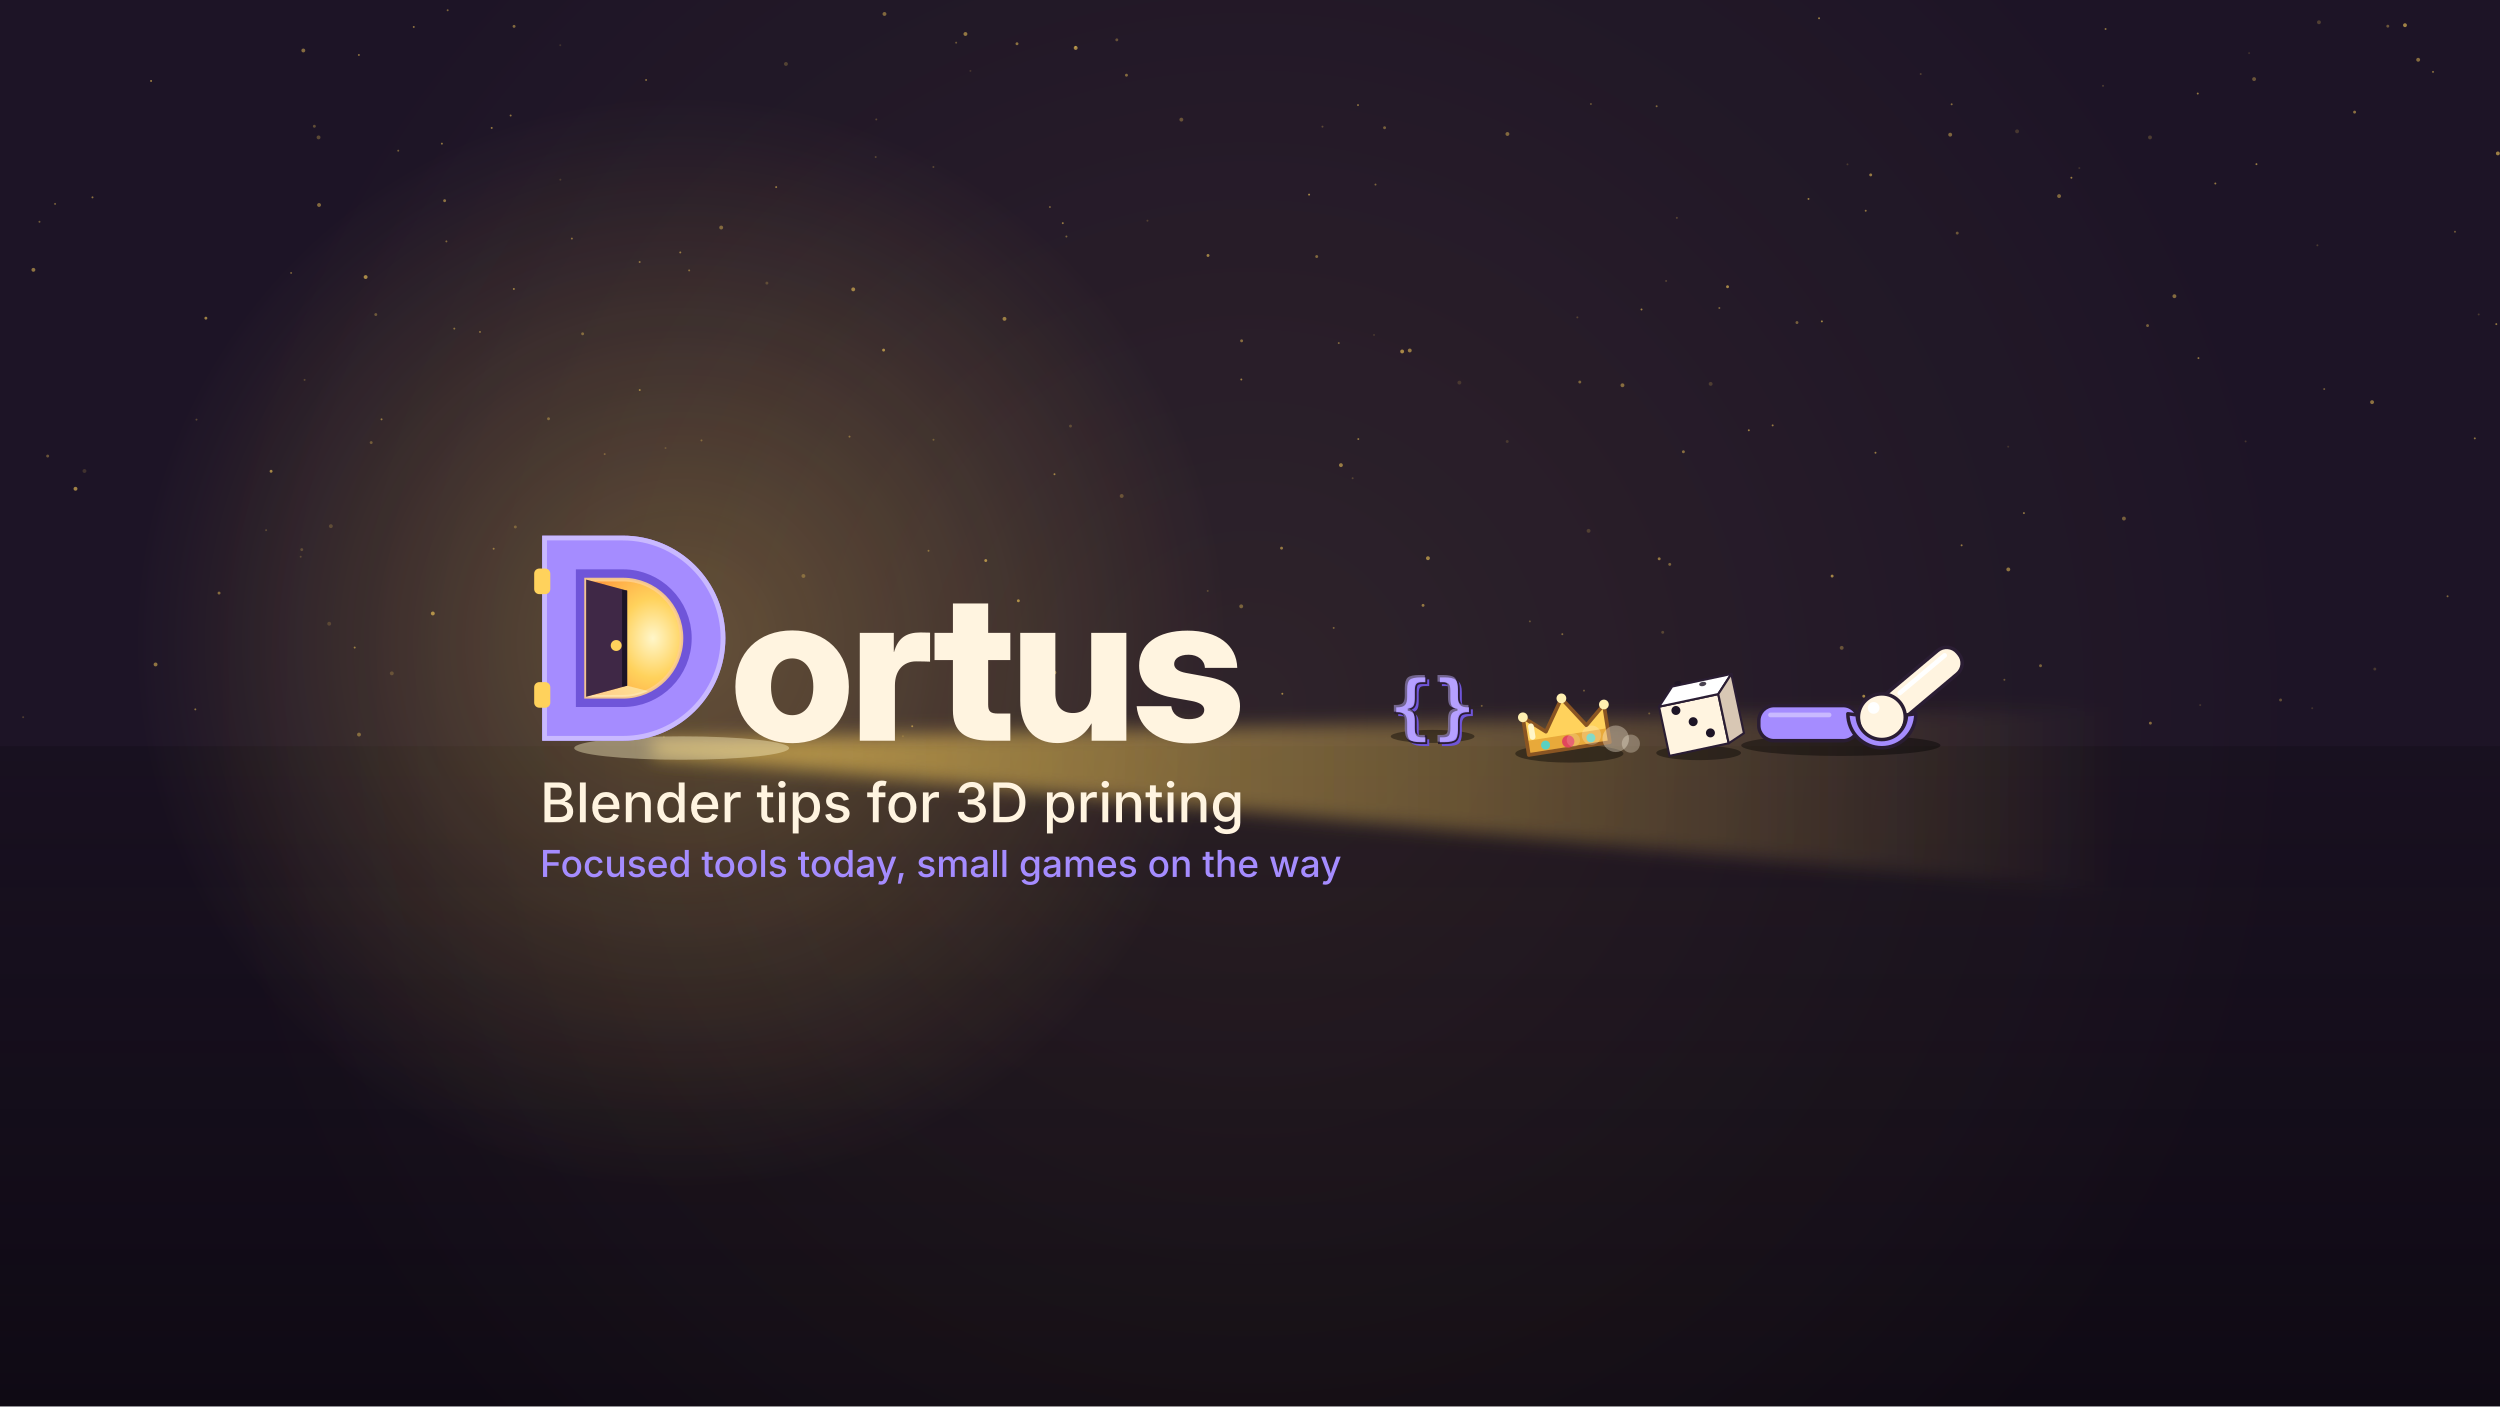
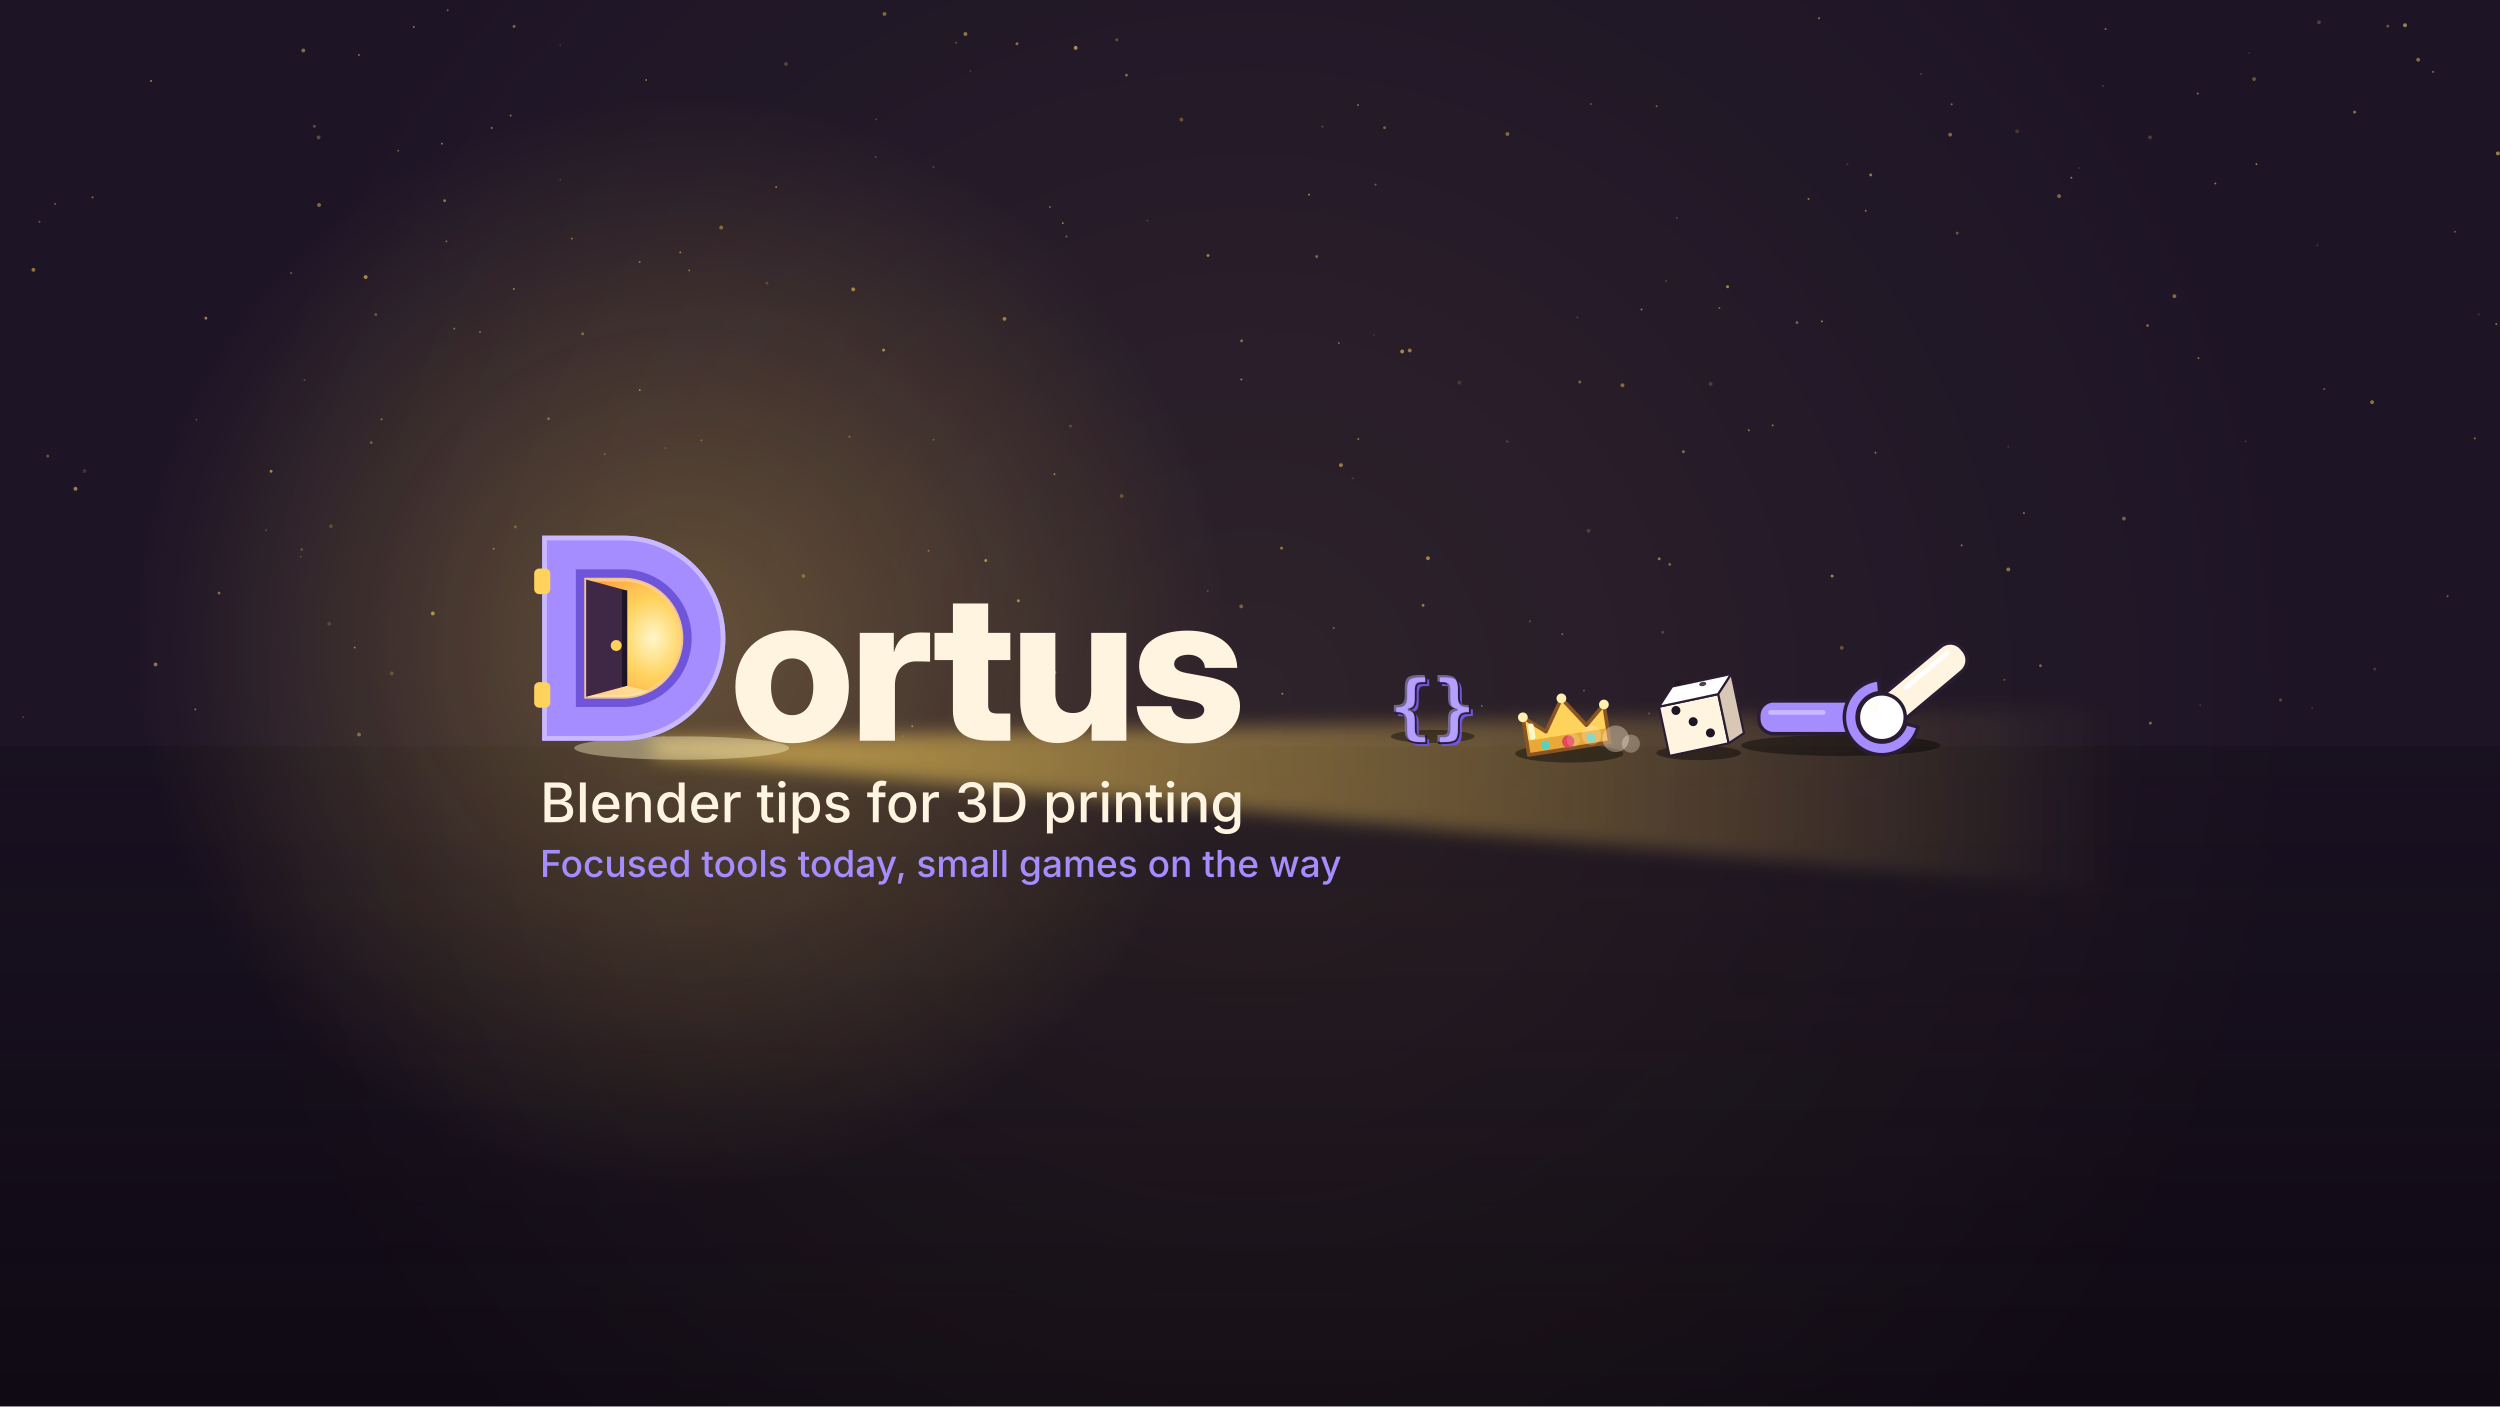
<svg xmlns="http://www.w3.org/2000/svg" width="2560" height="1440" viewBox="0 0 2560 1440">
  <defs>
    <radialGradient id="licht" cx="0.7" cy="0.5" r="0.75">
      <stop offset="0" stop-color="#fff6c9" />
      <stop offset="0.45" stop-color="#ffd25c" />
      <stop offset="1" stop-color="#ff9a3c" />
    </radialGradient>
    <linearGradient id="straal" x1="0" y1="0" x2="1" y2="0">
      <stop offset="0" stop-color="#ffd25c" stop-opacity="0.55" />
      <stop offset="1" stop-color="#ffd25c" stop-opacity="0" />
    </linearGradient>
    <linearGradient id="vloer" x1="0" y1="0" x2="0" y2="1">
      <stop offset="0" stop-color="#ffd25c" stop-opacity="0.5" />
      <stop offset="1" stop-color="#ffd25c" stop-opacity="0" />
    </linearGradient>
    <linearGradient id="vloerdonker" x1="0" y1="0" x2="0" y2="1">
      <stop offset="0" stop-color="#140d1a" stop-opacity="0.5" />
      <stop offset="1" stop-color="#0f0a14" />
    </linearGradient>
    <radialGradient id="gloed" cx="0.5" cy="0.5" r="0.5">
      <stop offset="0" stop-color="#ffd25c" stop-opacity="0.35" />
      <stop offset="1" stop-color="#ffd25c" stop-opacity="0" />
    </radialGradient>
  </defs>
  <defs>
    <linearGradient id="bb" x1="0" y1="0" x2="1" y2="0">
      <stop offset="0" stop-color="#ffd25c" stop-opacity="0.6" />
      <stop offset="0.55" stop-color="#ffd25c" stop-opacity="0.3" />
      <stop offset="1" stop-color="#ffd25c" stop-opacity="0" />
    </linearGradient>
    <filter id="zb" x="-0.1" y="-0.5" width="1.2" height="2">
      <feGaussianBlur stdDeviation="9" />
    </filter>
  </defs>
  <rect width="2560" height="1440" fill="#1d1426" />
  <rect y="764" width="2560" height="676" fill="url(#vloerdonker)" />
  <circle cx="697" cy="658" r="560" fill="url(#gloed)" opacity="0.85" />
  <circle cx="1280" cy="720" r="1100" fill="url(#gloed)" opacity="0.22" />
  <circle cx="2367.7" cy="725.2" r="1.0" fill="#ffd25c" fill-opacity="0.16" />
  <circle cx="785.3" cy="289.9" r="1.5" fill="#ffd25c" fill-opacity="0.21" />
  <circle cx="491.5" cy="339.9" r="1.0" fill="#ffd25c" fill-opacity="0.43" />
  <circle cx="2308.2" cy="81.0" r="2.0" fill="#ffd25c" fill-opacity="0.34" />
  <circle cx="1312.3" cy="561.3" r="1.5" fill="#ffd25c" fill-opacity="0.50" />
  <circle cx="526.4" cy="27.0" r="1.5" fill="#ffd25c" fill-opacity="0.45" />
  <circle cx="1589.7" cy="742.1" r="1.5" fill="#ffd25c" fill-opacity="0.40" />
  <circle cx="2202.0" cy="740.5" r="1.5" fill="#ffd25c" fill-opacity="0.45" />
  <circle cx="804.8" cy="65.5" r="2.0" fill="#ffd25c" fill-opacity="0.23" />
  <circle cx="1236.7" cy="605.1" r="1.0" fill="#ffd25c" fill-opacity="0.23" />
  <circle cx="457.1" cy="247.2" r="1.0" fill="#ffd25c" fill-opacity="0.41" />
  <circle cx="210.8" cy="325.8" r="1.5" fill="#ffd25c" fill-opacity="0.57" />
  <circle cx="718.3" cy="451.0" r="1.0" fill="#ffd25c" fill-opacity="0.32" />
  <circle cx="738.5" cy="233.0" r="2.0" fill="#ffd25c" fill-opacity="0.40" />
  <circle cx="661.6" cy="81.9" r="1.0" fill="#ffd25c" fill-opacity="0.47" />
  <circle cx="2121.1" cy="182.0" r="1.0" fill="#ffd25c" fill-opacity="0.56" />
  <circle cx="1517.3" cy="722.8" r="1.0" fill="#ffd25c" fill-opacity="0.35" />
  <circle cx="86.5" cy="482.3" r="2.0" fill="#ffd25c" fill-opacity="0.16" />
  <circle cx="2072.5" cy="525.4" r="1.0" fill="#ffd25c" fill-opacity="0.51" />
  <circle cx="2429.0" cy="411.8" r="2.0" fill="#ffd25c" fill-opacity="0.49" />
  <circle cx="886.1" cy="744.9" r="2.0" fill="#ffd25c" fill-opacity="0.37" />
  <circle cx="94.7" cy="202.1" r="1.0" fill="#ffd25c" fill-opacity="0.49" />
  <circle cx="1175.0" cy="226.0" r="1.0" fill="#ffd25c" fill-opacity="0.20" />
  <circle cx="1354.2" cy="129.7" r="1.0" fill="#ffd25c" fill-opacity="0.26" />
  <circle cx="1079.7" cy="688.7" r="2.0" fill="#ffd25c" fill-opacity="0.49" />
  <circle cx="1680.9" cy="316.9" r="1.0" fill="#ffd25c" fill-opacity="0.55" />
  <circle cx="1760.6" cy="315.4" r="1.0" fill="#ffd25c" fill-opacity="0.40" />
  <circle cx="1088.3" cy="228.5" r="1.0" fill="#ffd25c" fill-opacity="0.52" />
  <circle cx="277.6" cy="482.6" r="1.5" fill="#ffd25c" fill-opacity="0.58" />
  <circle cx="1865.6" cy="329.1" r="1.0" fill="#ffd25c" fill-opacity="0.58" />
  <circle cx="201.2" cy="429.7" r="1.0" fill="#ffd25c" fill-opacity="0.26" />
  <circle cx="1435.8" cy="359.9" r="2.0" fill="#ffd25c" fill-opacity="0.59" />
  <circle cx="696.6" cy="258.5" r="1.0" fill="#ffd25c" fill-opacity="0.50" />
  <circle cx="363.2" cy="663.1" r="1.0" fill="#ffd25c" fill-opacity="0.51" />
  <circle cx="77.3" cy="500.5" r="2.0" fill="#ffd25c" fill-opacity="0.58" />
  <circle cx="1075.1" cy="212.0" r="1.0" fill="#ffd25c" fill-opacity="0.39" />
  <circle cx="762.4" cy="687.1" r="1.0" fill="#ffd25c" fill-opacity="0.25" />
  <circle cx="159.3" cy="680.4" r="2.0" fill="#ffd25c" fill-opacity="0.50" />
  <circle cx="1723.8" cy="462.6" r="1.5" fill="#ffd25c" fill-opacity="0.46" />
  <circle cx="1042.8" cy="615.2" r="1.5" fill="#ffd25c" fill-opacity="0.58" />
  <circle cx="873.7" cy="296.3" r="2.0" fill="#ffd25c" fill-opacity="0.55" />
  <circle cx="1709.8" cy="577.9" r="1.5" fill="#ffd25c" fill-opacity="0.39" />
  <circle cx="1769.0" cy="293.6" r="1.5" fill="#ffd25c" fill-opacity="0.59" />
  <circle cx="374.4" cy="283.7" r="2.0" fill="#ffd25c" fill-opacity="0.60" />
  <circle cx="710.5" cy="588.4" r="1.0" fill="#ffd25c" fill-opacity="0.54" />
  <circle cx="663.7" cy="650.5" r="1.0" fill="#ffd25c" fill-opacity="0.49" />
  <circle cx="1443.6" cy="358.9" r="2.0" fill="#ffd25c" fill-opacity="0.51" />
  <circle cx="705.7" cy="276.9" r="1.0" fill="#ffd25c" fill-opacity="0.43" />
  <circle cx="1997.0" cy="137.9" r="2.0" fill="#ffd25c" fill-opacity="0.42" />
  <circle cx="924.6" cy="753.9" r="1.0" fill="#ffd25c" fill-opacity="0.17" />
  <circle cx="307.9" cy="570.1" r="1.0" fill="#ffd25c" fill-opacity="0.21" />
  <circle cx="1748.4" cy="712.7" r="1.5" fill="#ffd25c" fill-opacity="0.36" />
  <circle cx="1815.2" cy="435.6" r="1.0" fill="#ffd25c" fill-opacity="0.52" />
  <circle cx="1543.4" cy="452.1" r="1.5" fill="#ffd25c" fill-opacity="0.16" />
  <circle cx="897.3" cy="122.3" r="1.0" fill="#ffd25c" fill-opacity="0.24" />
  <circle cx="1092.0" cy="242.2" r="1.0" fill="#ffd25c" fill-opacity="0.39" />
  <circle cx="2199.1" cy="333.4" r="1.5" fill="#ffd25c" fill-opacity="0.39" />
  <circle cx="561.7" cy="428.8" r="1.5" fill="#ffd25c" fill-opacity="0.36" />
  <circle cx="1688.8" cy="730.6" r="1.0" fill="#ffd25c" fill-opacity="0.31" />
  <circle cx="2513.9" cy="237.3" r="1.0" fill="#ffd25c" fill-opacity="0.37" />
  <circle cx="896.7" cy="160.8" r="1.0" fill="#ffd25c" fill-opacity="0.24" />
  <circle cx="1041.4" cy="44.8" r="1.5" fill="#ffd25c" fill-opacity="0.48" />
  <circle cx="1209.7" cy="122.5" r="2.0" fill="#ffd25c" fill-opacity="0.31" />
  <circle cx="2445.1" cy="26.8" r="1.5" fill="#ffd25c" fill-opacity="0.35" />
  <circle cx="443.2" cy="628.2" r="2.0" fill="#ffd25c" fill-opacity="0.59" />
  <circle cx="1373.1" cy="476.3" r="2.0" fill="#ffd25c" fill-opacity="0.52" />
  <circle cx="465.2" cy="336.5" r="1.0" fill="#ffd25c" fill-opacity="0.45" />
  <circle cx="1101.4" cy="47.9" r="1.0" fill="#ffd25c" fill-opacity="0.33" />
  <circle cx="979.1" cy="43.7" r="1.0" fill="#ffd25c" fill-opacity="0.34" />
  <circle cx="896.6" cy="720.9" r="1.5" fill="#ffd25c" fill-opacity="0.47" />
  <circle cx="367.6" cy="752.2" r="2.0" fill="#ffd25c" fill-opacity="0.39" />
  <circle cx="310.6" cy="51.7" r="2.0" fill="#ffd25c" fill-opacity="0.46" />
  <circle cx="2506.3" cy="610.6" r="1.0" fill="#ffd25c" fill-opacity="0.43" />
  <circle cx="1920.5" cy="463.6" r="1.0" fill="#ffd25c" fill-opacity="0.53" />
  <circle cx="2004.2" cy="238.7" r="1.5" fill="#ffd25c" fill-opacity="0.34" />
  <circle cx="2335.3" cy="716.8" r="1.5" fill="#ffd25c" fill-opacity="0.30" />
  <circle cx="1891.8" cy="168.3" r="1.0" fill="#ffd25c" fill-opacity="0.18" />
  <circle cx="1998.5" cy="106.8" r="1.0" fill="#ffd25c" fill-opacity="0.46" />
  <circle cx="794.8" cy="191.6" r="1.0" fill="#ffd25c" fill-opacity="0.52" />
  <circle cx="2462.7" cy="25.8" r="2.0" fill="#ffd25c" fill-opacity="0.58" />
  <circle cx="1617.7" cy="391.2" r="1.5" fill="#ffd25c" fill-opacity="0.40" />
  <circle cx="1079.8" cy="485.6" r="1.0" fill="#ffd25c" fill-opacity="0.54" />
  <circle cx="505.5" cy="561.9" r="1.0" fill="#ffd25c" fill-opacity="0.45" />
  <circle cx="337.1" cy="638.7" r="2.0" fill="#ffd25c" fill-opacity="0.18" />
  <circle cx="1696.4" cy="108.8" r="1.0" fill="#ffd25c" fill-opacity="0.42" />
  <circle cx="988.6" cy="34.8" r="2.0" fill="#ffd25c" fill-opacity="0.51" />
  <circle cx="1629.1" cy="106.5" r="1.0" fill="#ffd25c" fill-opacity="0.31" />
  <circle cx="1494.4" cy="391.8" r="2.0" fill="#ffd25c" fill-opacity="0.15" />
  <circle cx="1271.4" cy="349.0" r="1.5" fill="#ffd25c" fill-opacity="0.45" />
  <circle cx="1566.6" cy="636.3" r="1.0" fill="#ffd25c" fill-opacity="0.29" />
  <circle cx="2153.5" cy="87.9" r="1.0" fill="#ffd25c" fill-opacity="0.21" />
  <circle cx="1493.2" cy="745.9" r="2.0" fill="#ffd25c" fill-opacity="0.49" />
  <circle cx="503.5" cy="131.0" r="1.0" fill="#ffd25c" fill-opacity="0.53" />
  <circle cx="681.5" cy="458.8" r="1.0" fill="#ffd25c" fill-opacity="0.20" />
  <circle cx="1101.5" cy="49.1" r="2.0" fill="#ffd25c" fill-opacity="0.59" />
  <circle cx="1966.8" cy="75.8" r="1.0" fill="#ffd25c" fill-opacity="0.22" />
  <circle cx="1615.2" cy="325.0" r="1.0" fill="#ffd25c" fill-opacity="0.22" />
  <circle cx="1408.5" cy="189.0" r="1.0" fill="#ffd25c" fill-opacity="0.40" />
  <circle cx="2491.4" cy="73.6" r="1.0" fill="#ffd25c" fill-opacity="0.48" />
  <circle cx="390.7" cy="429.4" r="1.0" fill="#ffd25c" fill-opacity="0.49" />
  <circle cx="1143.6" cy="40.8" r="1.5" fill="#ffd25c" fill-opacity="0.31" />
  <circle cx="527.7" cy="539.6" r="1.5" fill="#ffd25c" fill-opacity="0.29" />
  <circle cx="2052.5" cy="696.1" r="1.0" fill="#ffd25c" fill-opacity="0.33" />
  <circle cx="1706.1" cy="287.7" r="1.0" fill="#ffd25c" fill-opacity="0.23" />
  <circle cx="2253.0" cy="722.0" r="1.0" fill="#ffd25c" fill-opacity="0.17" />
  <circle cx="2373.0" cy="251.2" r="1.0" fill="#ffd25c" fill-opacity="0.20" />
  <circle cx="1876.1" cy="589.9" r="1.5" fill="#ffd25c" fill-opacity="0.58" />
  <circle cx="1622.0" cy="707.2" r="1.0" fill="#ffd25c" fill-opacity="0.33" />
  <circle cx="326.7" cy="209.9" r="2.0" fill="#ffd25c" fill-opacity="0.45" />
  <circle cx="455.3" cy="205.5" r="1.5" fill="#ffd25c" fill-opacity="0.48" />
  <circle cx="2089.5" cy="681.7" r="1.5" fill="#ffd25c" fill-opacity="0.40" />
  <circle cx="2251.2" cy="366.7" r="1.0" fill="#ffd25c" fill-opacity="0.50" />
  <circle cx="1702.6" cy="647.5" r="1.5" fill="#ffd25c" fill-opacity="0.23" />
  <circle cx="48.8" cy="467.0" r="1.5" fill="#ffd25c" fill-opacity="0.34" />
  <circle cx="2268.5" cy="187.9" r="1.0" fill="#ffd25c" fill-opacity="0.52" />
  <circle cx="1340.5" cy="199.3" r="1.0" fill="#ffd25c" fill-opacity="0.59" />
  <circle cx="1759.4" cy="750.2" r="1.0" fill="#ffd25c" fill-opacity="0.37" />
  <circle cx="822.7" cy="589.8" r="2.0" fill="#ffd25c" fill-opacity="0.30" />
  <circle cx="1390.9" cy="449.6" r="1.0" fill="#ffd25c" fill-opacity="0.49" />
  <circle cx="2299.5" cy="452.0" r="1.0" fill="#ffd25c" fill-opacity="0.18" />
  <circle cx="326.2" cy="140.7" r="2.0" fill="#ffd25c" fill-opacity="0.28" />
  <circle cx="321.9" cy="129.3" r="1.5" fill="#ffd25c" fill-opacity="0.30" />
  <circle cx="1462.2" cy="571.6" r="2.0" fill="#ffd25c" fill-opacity="0.56" />
  <circle cx="2557.8" cy="157.1" r="2.0" fill="#ffd25c" fill-opacity="0.56" />
  <circle cx="1910.5" cy="215.8" r="1.0" fill="#ffd25c" fill-opacity="0.50" />
  <circle cx="2008.7" cy="558.4" r="1.0" fill="#ffd25c" fill-opacity="0.52" />
  <circle cx="1385.1" cy="489.7" r="1.0" fill="#ffd25c" fill-opacity="0.21" />
  <circle cx="34.2" cy="276.3" r="2.0" fill="#ffd25c" fill-opacity="0.50" />
  <circle cx="1390.6" cy="107.6" r="1.0" fill="#ffd25c" fill-opacity="0.47" />
  <circle cx="718.2" cy="610.5" r="1.0" fill="#ffd25c" fill-opacity="0.20" />
  <circle cx="2534.2" cy="448.9" r="1.0" fill="#ffd25c" fill-opacity="0.51" />
  <circle cx="655.1" cy="399.4" r="1.0" fill="#ffd25c" fill-opacity="0.53" />
  <circle cx="2538.2" cy="322.0" r="1.0" fill="#ffd25c" fill-opacity="0.20" />
  <circle cx="526.2" cy="295.9" r="1.0" fill="#ffd25c" fill-opacity="0.54" />
  <circle cx="309.0" cy="562.8" r="1.5" fill="#ffd25c" fill-opacity="0.23" />
  <circle cx="2129.2" cy="172.1" r="1.0" fill="#ffd25c" fill-opacity="0.15" />
  <circle cx="1751.7" cy="393.1" r="2.0" fill="#ffd25c" fill-opacity="0.19" />
  <circle cx="452.5" cy="147.1" r="1.0" fill="#ffd25c" fill-opacity="0.51" />
  <circle cx="2303.1" cy="54.4" r="1.0" fill="#ffd25c" fill-opacity="0.15" />
  <circle cx="950.8" cy="564.0" r="1.0" fill="#ffd25c" fill-opacity="0.38" />
  <circle cx="1790.8" cy="440.6" r="1.0" fill="#ffd25c" fill-opacity="0.55" />
  <circle cx="573.7" cy="46.3" r="1.0" fill="#ffd25c" fill-opacity="0.15" />
  <circle cx="154.7" cy="82.9" r="1.0" fill="#ffd25c" fill-opacity="0.58" />
  <circle cx="2174.9" cy="531.0" r="2.0" fill="#ffd25c" fill-opacity="0.39" />
  <circle cx="1271.1" cy="388.6" r="1.0" fill="#ffd25c" fill-opacity="0.54" />
  <circle cx="1417.8" cy="130.8" r="1.5" fill="#ffd25c" fill-opacity="0.38" />
  <circle cx="1599.8" cy="649.4" r="1.0" fill="#ffd25c" fill-opacity="0.41" />
  <circle cx="619.2" cy="465.0" r="1.0" fill="#ffd25c" fill-opacity="0.30" />
  <circle cx="2380.0" cy="398.4" r="1.0" fill="#ffd25c" fill-opacity="0.37" />
  <circle cx="224.3" cy="607.3" r="1.5" fill="#ffd25c" fill-opacity="0.44" />
  <circle cx="1699.0" cy="572.2" r="1.5" fill="#ffd25c" fill-opacity="0.50" />
  <circle cx="573.8" cy="184.0" r="1.0" fill="#ffd25c" fill-opacity="0.17" />
  <circle cx="2226.6" cy="303.3" r="2.0" fill="#ffd25c" fill-opacity="0.46" />
  <circle cx="2310.6" cy="168.1" r="1.0" fill="#ffd25c" fill-opacity="0.55" />
  <circle cx="407.8" cy="154.3" r="1.0" fill="#ffd25c" fill-opacity="0.39" />
  <circle cx="1148.6" cy="507.9" r="2.0" fill="#ffd25c" fill-opacity="0.27" />
  <circle cx="993.7" cy="72.6" r="1.0" fill="#ffd25c" fill-opacity="0.16" />
  <circle cx="2065.5" cy="134.5" r="2.0" fill="#ffd25c" fill-opacity="0.18" />
  <circle cx="1908.5" cy="712.9" r="1.5" fill="#ffd25c" fill-opacity="0.58" />
  <circle cx="522.9" cy="118.3" r="1.0" fill="#ffd25c" fill-opacity="0.50" />
  <circle cx="401.2" cy="689.5" r="2.0" fill="#ffd25c" fill-opacity="0.22" />
  <circle cx="1862.7" cy="18.7" r="1.0" fill="#ffd25c" fill-opacity="0.55" />
  <circle cx="1096.2" cy="436.3" r="1.5" fill="#ffd25c" fill-opacity="0.22" />
  <circle cx="2374.6" cy="22.8" r="2.0" fill="#ffd25c" fill-opacity="0.23" />
  <circle cx="2056.5" cy="583.1" r="2.0" fill="#ffd25c" fill-opacity="0.49" />
  <circle cx="1153.5" cy="77.0" r="1.5" fill="#ffd25c" fill-opacity="0.44" />
  <circle cx="2431.8" cy="685.1" r="1.5" fill="#ffd25c" fill-opacity="0.19" />
  <circle cx="585.6" cy="244.3" r="1.0" fill="#ffd25c" fill-opacity="0.46" />
  <circle cx="843.7" cy="667.8" r="1.0" fill="#ffd25c" fill-opacity="0.31" />
  <circle cx="1717.1" cy="223.1" r="1.0" fill="#ffd25c" fill-opacity="0.24" />
  <circle cx="423.7" cy="27.6" r="1.0" fill="#ffd25c" fill-opacity="0.50" />
  <circle cx="955.8" cy="171.0" r="1.0" fill="#ffd25c" fill-opacity="0.24" />
  <circle cx="1348.3" cy="262.7" r="1.5" fill="#ffd25c" fill-opacity="0.42" />
  <circle cx="298.1" cy="279.5" r="1.0" fill="#ffd25c" fill-opacity="0.40" />
  <circle cx="2411.1" cy="114.8" r="1.5" fill="#ffd25c" fill-opacity="0.49" />
  <circle cx="272.5" cy="542.9" r="1.0" fill="#ffd25c" fill-opacity="0.23" />
  <circle cx="1840.1" cy="330.3" r="1.5" fill="#ffd25c" fill-opacity="0.38" />
  <circle cx="1543.6" cy="137.2" r="2.0" fill="#ffd25c" fill-opacity="0.43" />
  <circle cx="1009.4" cy="574.0" r="1.5" fill="#ffd25c" fill-opacity="0.59" />
  <circle cx="458.4" cy="10.5" r="1.0" fill="#ffd25c" fill-opacity="0.42" />
  <circle cx="2056.4" cy="457.4" r="1.0" fill="#ffd25c" fill-opacity="0.15" />
  <circle cx="2201.6" cy="140.7" r="2.0" fill="#ffd25c" fill-opacity="0.21" />
  <circle cx="1237.0" cy="261.6" r="1.5" fill="#ffd25c" fill-opacity="0.56" />
  <circle cx="1457.2" cy="619.9" r="1.5" fill="#ffd25c" fill-opacity="0.50" />
  <circle cx="655.0" cy="268.3" r="1.0" fill="#ffd25c" fill-opacity="0.46" />
  <circle cx="384.8" cy="322.1" r="1.5" fill="#ffd25c" fill-opacity="0.32" />
  <circle cx="338.8" cy="538.8" r="2.0" fill="#ffd25c" fill-opacity="0.21" />
  <circle cx="905.7" cy="14.3" r="2.0" fill="#ffd25c" fill-opacity="0.43" />
  <circle cx="200.0" cy="726.4" r="1.0" fill="#ffd25c" fill-opacity="0.47" />
  <circle cx="56.4" cy="208.8" r="1.0" fill="#ffd25c" fill-opacity="0.40" />
  <circle cx="380.1" cy="453.2" r="1.5" fill="#ffd25c" fill-opacity="0.31" />
  <circle cx="1915.6" cy="179.1" r="1.5" fill="#ffd25c" fill-opacity="0.53" />
  <circle cx="1271.0" cy="620.9" r="2.0" fill="#ffd25c" fill-opacity="0.37" />
  <circle cx="1885.9" cy="663.4" r="2.0" fill="#ffd25c" fill-opacity="0.31" />
  <circle cx="2476.2" cy="61.2" r="2.0" fill="#ffd25c" fill-opacity="0.46" />
  <circle cx="367.5" cy="56.3" r="1.0" fill="#ffd25c" fill-opacity="0.49" />
  <circle cx="1851.9" cy="203.7" r="1.0" fill="#ffd25c" fill-opacity="0.53" />
  <circle cx="1313.1" cy="710.4" r="1.0" fill="#ffd25c" fill-opacity="0.57" />
  <circle cx="904.8" cy="358.5" r="1.5" fill="#ffd25c" fill-opacity="0.59" />
  <circle cx="2250.5" cy="95.8" r="1.0" fill="#ffd25c" fill-opacity="0.53" />
  <circle cx="955.9" cy="450.3" r="1.0" fill="#ffd25c" fill-opacity="0.29" />
  <circle cx="23.7" cy="734.4" r="1.0" fill="#ffd25c" fill-opacity="0.22" />
  <circle cx="1661.4" cy="394.5" r="2.0" fill="#ffd25c" fill-opacity="0.45" />
  <circle cx="1365.7" cy="643.0" r="1.0" fill="#ffd25c" fill-opacity="0.38" />
  <circle cx="1028.6" cy="326.5" r="2.0" fill="#ffd25c" fill-opacity="0.52" />
  <circle cx="869.9" cy="447.1" r="1.0" fill="#ffd25c" fill-opacity="0.39" />
  <circle cx="311.9" cy="389.0" r="1.0" fill="#ffd25c" fill-opacity="0.24" />
  <circle cx="596.6" cy="341.8" r="1.5" fill="#ffd25c" fill-opacity="0.38" />
  <circle cx="679.8" cy="754.5" r="1.0" fill="#ffd25c" fill-opacity="0.20" />
  <circle cx="2108.5" cy="200.8" r="2.0" fill="#ffd25c" fill-opacity="0.43" />
  <circle cx="934.1" cy="743.7" r="1.0" fill="#ffd25c" fill-opacity="0.52" />
  <circle cx="2156.1" cy="29.7" r="1.0" fill="#ffd25c" fill-opacity="0.49" />
  <circle cx="1407.0" cy="343.0" r="1.0" fill="#ffd25c" fill-opacity="0.15" />
  <circle cx="2556.2" cy="331.9" r="1.0" fill="#ffd25c" fill-opacity="0.52" />
  <circle cx="1370.9" cy="351.3" r="1.0" fill="#ffd25c" fill-opacity="0.41" />
  <circle cx="1626.7" cy="543.6" r="2.0" fill="#ffd25c" fill-opacity="0.19" />
  <circle cx="40.4" cy="227.1" r="1.0" fill="#ffd25c" fill-opacity="0.37" />
  <g filter="url(#zb)">
    <path d="M668,758 L668,774 L2173,914 L2173,724 Z" fill="url(#bb)" />
  </g>
  <ellipse cx="698" cy="766" rx="110" ry="12" fill="#fff6c9" fill-opacity="0.4" />
  <clipPath id="opening1">
    <path d="M600.2,593.5 H637.8 A60.0,60.0 0 0 1 637.8,713.5 H600.2 Z" />
  </clipPath>
  <path d="M555.2,548.5 H637.8 A105.0,105.0 0 0 1 637.8,758.5 H555.2 Z" fill="#a58cff" />
  <clipPath id="dopening1">
    <path d="M555.2,548.5 H637.8 A105.0,105.0 0 0 1 637.8,758.5 H555.2 Z" />
  </clipPath>
  <path d="M555.2,548.5 H637.8 A105.0,105.0 0 0 1 637.8,758.5 H555.2 Z" fill="none" stroke="#c9b9ff" stroke-width="9.8" clip-path="url(#dopening1)" />
  <path d="M600.2,593.5 H637.8 A60.0,60.0 0 0 1 637.8,713.5 H600.2 Z" fill="none" stroke="#6f55d9" stroke-width="21.0" clip-path="url(#dopening1)" />
  <path d="M600.2,593.5 H637.8 A60.0,60.0 0 0 1 637.8,713.5 H600.2 Z" fill="url(#licht)" />
  <path d="M600.2,593.5 H637.8 A60.0,60.0 0 0 1 637.8,713.5 H600.2 Z" fill="none" stroke="#ffcf8a" stroke-opacity="0.9" stroke-width="3.8" />
  <path d="M642.2,702.2 L686.5,713.5 L600.2,713.5 Z" fill="#fff6c9" fill-opacity="0.55" clip-path="url(#opening1)" />
  <path d="M600.2,593.5 L642.2,604.8 L642.2,702.2 L600.2,713.5 Z" fill="#3f2846" />
  <path d="M637.0,604.0 L642.2,604.8 L642.2,702.2 L637.0,703.0 Z" fill="#1d1426" />
  <circle cx="631.0" cy="661.0" r="5.6" fill="#ffd25c" />
  <rect x="547.0" y="582.2" width="16.5" height="26.2" rx="5.2" fill="#ffd25c" />
  <rect x="547.0" y="698.5" width="16.5" height="26.2" rx="5.2" fill="#ffd25c" />
  <text x="747.6" y="758.5" font-family="Inter Display" font-weight="800" font-size="214.2" letter-spacing="-4.3" fill="#fff4e0">ortus</text>
  <ellipse cx="1467.0" cy="754.1" rx="42.9" ry="6.7" fill="#000" fill-opacity="0.4" />
  <text x="1470.0" y="751.9" font-family="DejaVu Sans Mono" font-weight="bold" font-size="74.0" text-anchor="middle" fill="#6f55d9">{}</text>
  <text x="1467.0" y="748.9" font-family="DejaVu Sans Mono" font-weight="bold" font-size="74.0" text-anchor="middle" fill="#a58cff" stroke="#2a1d33" stroke-width="1.9">{}</text>
  <text x="1465.5" y="747.4" font-family="DejaVu Sans Mono" font-weight="bold" font-size="74.0" text-anchor="middle" fill="#c9b9ff" fill-opacity="0.45">{}</text>
  <ellipse cx="1607.0" cy="771.7" rx="55.4" ry="9.2" fill="#000" fill-opacity="0.4" />
  <g transform="rotate(-9 1607.0 766.5)">
    <clipPath id="kr1607740">
      <path d="M1565.0,766.5 L1565.0,727.5 L1586.0,745.7 L1607.0,714.5 L1628.0,745.7 L1649.0,727.5 L1649.0,766.5 Z" />
    </clipPath>
    <path d="M1565.0,766.5 L1565.0,727.5 L1586.0,745.7 L1607.0,714.5 L1628.0,745.7 L1649.0,727.5 L1649.0,766.5 Z" fill="#ffd25c" />
    <g clip-path="url(#kr1607740)">
      <rect x="1565.0" y="752.0" width="84.0" height="14.6" fill="#e8a93a" />
    </g>
    <path d="M1565.0,766.5 L1565.0,727.5 L1586.0,745.7 L1607.0,714.5 L1628.0,745.7 L1649.0,727.5 L1649.0,766.5 Z" fill="none" stroke="#8a5522" stroke-width="3.8" stroke-linejoin="round" />
    <path d="M1571.7,737.9 L1571.7,748.8" stroke="#fff6c9" stroke-width="5.9" stroke-linecap="round" />
    <circle cx="1565.0" cy="727.5" r="5.0" fill="#fff0b0" />
    <circle cx="1607.0" cy="714.5" r="5.0" fill="#fff0b0" />
    <circle cx="1649.0" cy="727.5" r="5.0" fill="#fff0b0" />
    <circle cx="1583.5" cy="759.2" r="4.6" fill="#5ad1c0" />
    <circle cx="1607.0" cy="759.2" r="6.3" fill="#e2475b" />
    <circle cx="1630.5" cy="759.2" r="4.6" fill="#5ad1c0" />
  </g>
  <circle cx="1654.5" cy="756.5" r="13.6" fill="#fff4e0" fill-opacity="0.35" />
  <circle cx="1629.7" cy="752.8" r="9.9" fill="#fff4e0" fill-opacity="0.25" />
  <circle cx="1611.1" cy="757.8" r="6.8" fill="#fff4e0" fill-opacity="0.18" />
  <circle cx="1670.0" cy="761.5" r="9.3" fill="#fff4e0" fill-opacity="0.3" />
  <ellipse cx="1739.4" cy="771.0" rx="43.4" ry="7.4" fill="#000" fill-opacity="0.4" />
  <g transform="rotate(-12 1732.0 730.5)" stroke="#2a1d33" stroke-width="2.2" stroke-linejoin="round">
    <path d="M1701.0,716.9 H1763.0 V768.4 H1701.0 Z" fill="#fff4e0" />
    <path d="M1701.0,716.9 L1718.4,699.5 H1780.4 L1763.0,716.9 Z" fill="#ffffff" />
    <path d="M1763.0,716.9 L1780.4,699.5 V761.5 L1763.0,768.4 Z" fill="#d8c7b4" />
    <g stroke="none">
      <circle cx="1717.1" cy="724.3" r="4.6" fill="#1d1426" />
      <circle cx="1732.0" cy="739.2" r="4.6" fill="#1d1426" />
      <circle cx="1746.9" cy="754.1" r="4.6" fill="#1d1426" />
      <ellipse cx="1724.8" cy="697.2" rx="3.7" ry="2.2" fill="#1d1426" fill-opacity="0.8" />
      <ellipse cx="1749.6" cy="703.5" rx="3.7" ry="2.2" fill="#1d1426" fill-opacity="0.8" />
    </g>
  </g>
  <ellipse cx="1885.0" cy="763.3" rx="102.0" ry="10.8" fill="#000" fill-opacity="0.4" />
+   <rect x="1801.0" y="717.7" width="102.0" height="33.6" rx="15.1" fill="#a58cff" stroke="#2a1d33" stroke-width="3.6" stroke-linejoin="round" />
+   <path d="M1813.0,729.5 H1867.0" stroke="#c9b9ff" stroke-width="4.8" stroke-linecap="round" />
  <g transform="rotate(-40 1927.0 734.5)">
-     <rect x="1927.0" y="718.9" width="102.0" height="31.2" rx="14.4" fill="#fff4e0" stroke="#2a1d33" stroke-width="3.6" stroke-linejoin="round" />
-     <path d="M1957.0,727.3 H2017.0" stroke="#ffffff" stroke-width="4.8" stroke-linecap="round" />
+     <rect x="1927.0" y="717.7" width="108.0" height="33.6" rx="15.1" fill="#fff4e0" stroke="#2a1d33" stroke-width="3.6" stroke-linejoin="round" />
+     <path d="M1965.4,727.1 H2020.6" stroke="#ffffff" stroke-width="4.8" stroke-linecap="round" />
  </g>
-   <circle cx="1927.0" cy="734.5" r="24.0" fill="#fff4e0" stroke="#2a1d33" stroke-width="3.6" stroke-linejoin="round" />
-   <circle cx="1918.6" cy="724.9" r="6.0" fill="#ffffff" />
-   <rect x="1801.0" y="722.5" width="102.0" height="36.0" rx="15.6" fill="#a58cff" stroke="#2a1d33" stroke-width="3.6" stroke-linejoin="round" />
-   <path d="M1892.2,730.9 A34.8,34.8 0 0 0 1961.8,730.9 L1952.2,732.1 A25.2,25.2 0 0 1 1901.8,732.1 Z" fill="#a58cff" stroke="#2a1d33" stroke-width="3.6" stroke-linejoin="round" />
-   <path d="M1813.0,732.1 H1873.0" stroke="#c9b9ff" stroke-width="4.8" stroke-linecap="round" />
+   <circle cx="1927.0" cy="734.5" r="24.0" fill="#ffffff" stroke="#2a1d33" stroke-width="3.6" stroke-linejoin="round" />
+   <circle cx="1918.6" cy="724.9" r="5.3" fill="#fffdf5" />
+   <path d="M1964.1,744.4 A38.4,38.4 0 1 1 1923.7,696.2 L1924.8,709.2 A25.4,25.4 0 1 0 1951.6,741.1 Z" fill="#a58cff" stroke="#2a1d33" stroke-width="3.6" stroke-linejoin="round" />
  <text x="553" y="842" font-family="Inter" font-weight="500" font-size="56" fill="#fff4e0">Blender tips for 3D printing</text>
  <text x="553" y="898" font-family="Inter" font-weight="500" font-size="38" fill="#a58cff">Focused tools today, small games on the way</text>
</svg>
